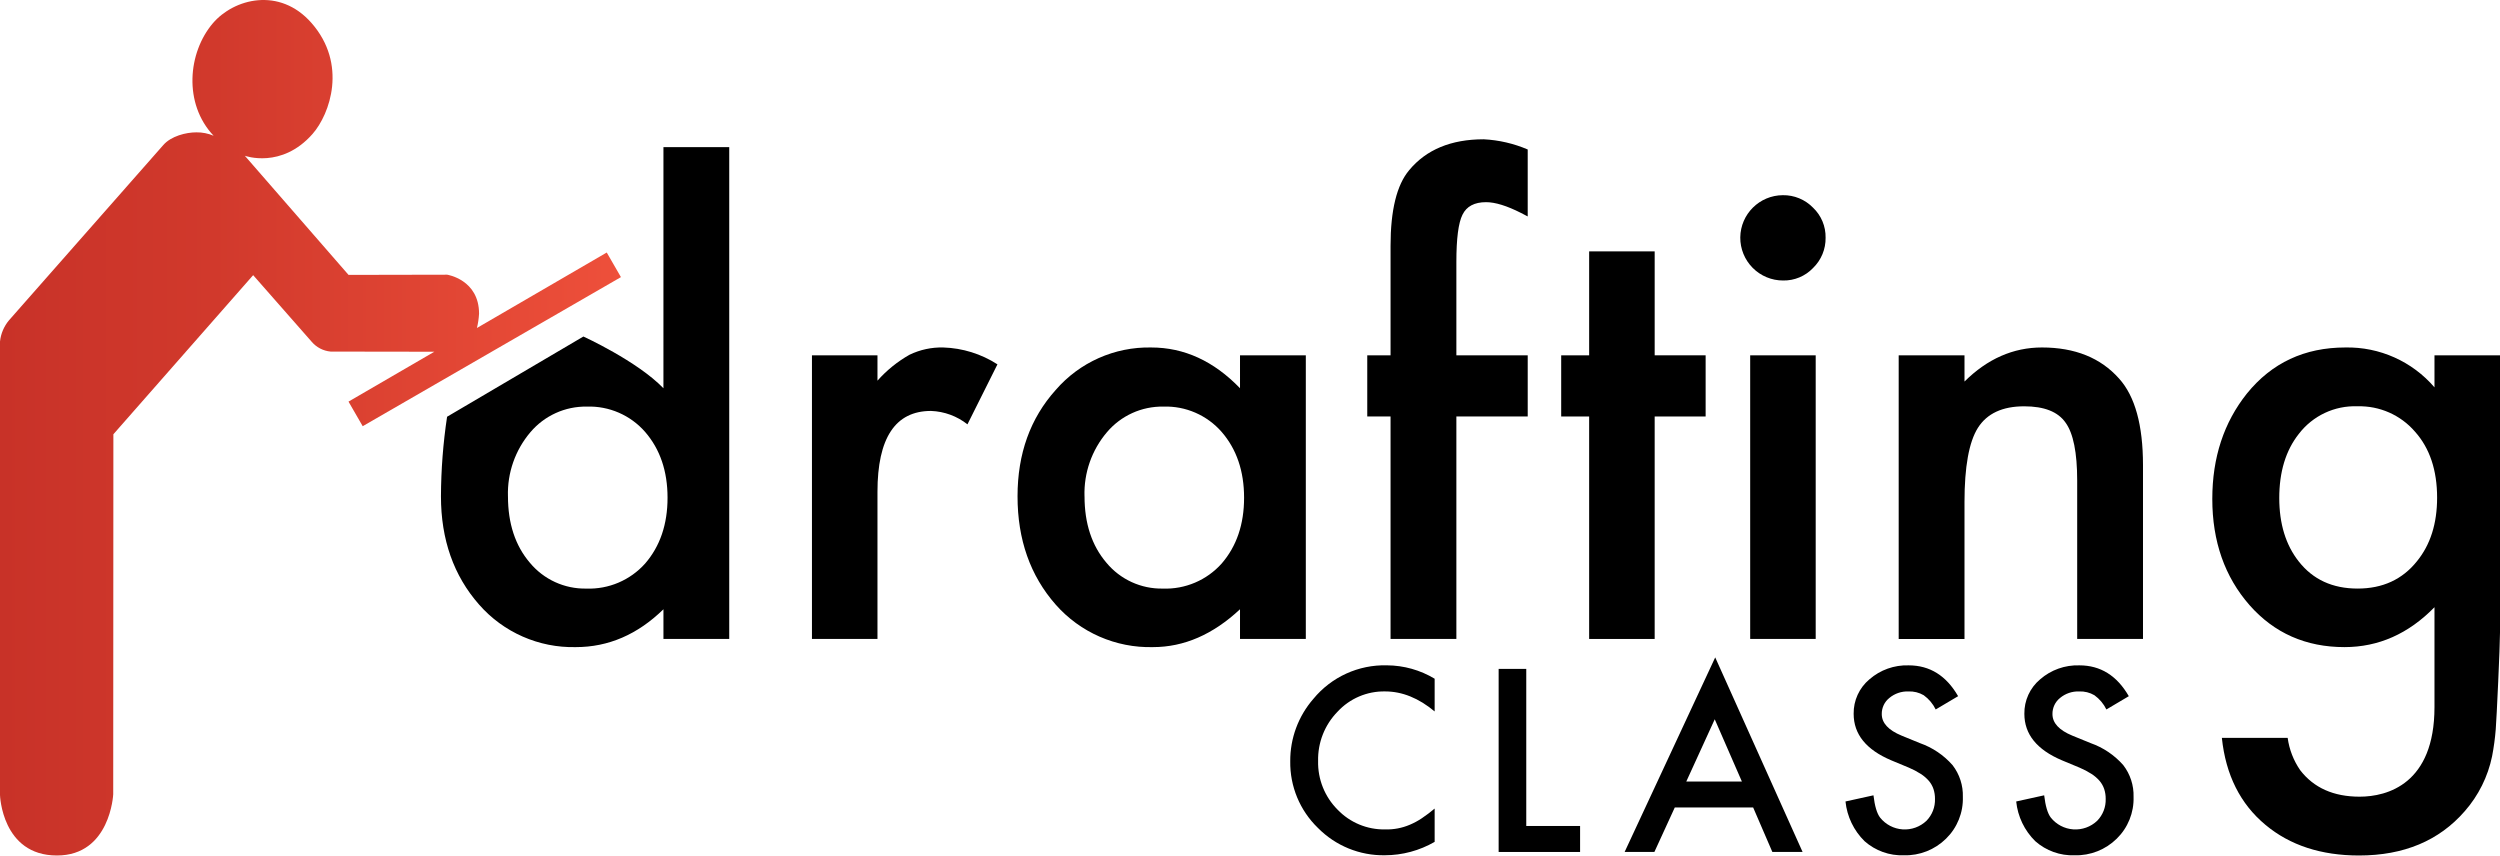
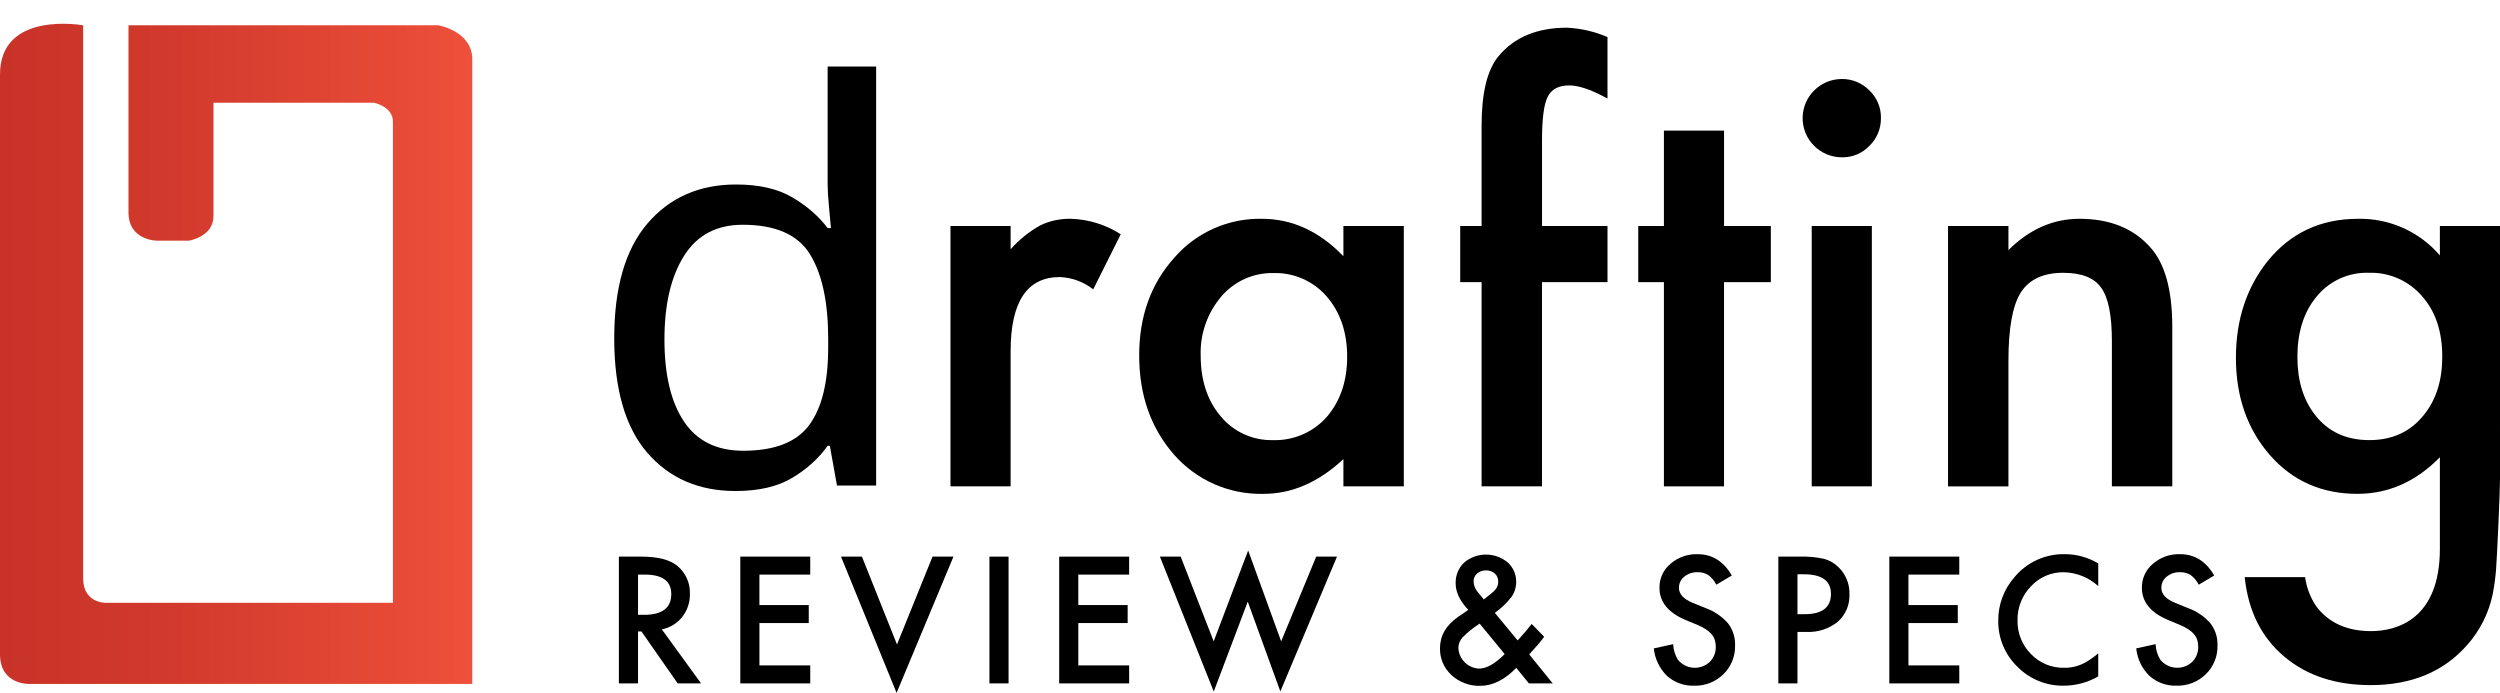
- <svg xmlns="http://www.w3.org/2000/svg" viewBox="0 0 586.89 200.829">
+ <svg xmlns="http://www.w3.org/2000/svg" viewBox="0 0 639.357 177.207">
  <defs>
-     <linearGradient id="linear-gradient" x1="13.208" y1="106.081" x2="158.978" y2="106.081" gradientUnits="userSpaceOnUse">
+     <linearGradient id="linear-gradient" x1="4.667" y1="108.661" x2="125.448" y2="108.661" gradientUnits="userSpaceOnUse">
      <stop offset="0" stop-color="#c83228" />
      <stop offset="0.342" stop-color="#d1392c" />
      <stop offset="0.895" stop-color="#e94c38" />
      <stop offset="1" stop-color="#ee503b" />
    </linearGradient>
  </defs>
  <g id="Layer_3" data-name="Layer 3">
-     <path d="M13.208,85.831V192.3S13.618,206.5,26.572,206.5c12.545,0,13.215-14.363,13.215-14.363l.037-84.525L72.639,70.26,86.394,85.915a6.632,6.632,0,0,0,4.43,2.288c1.01,0,24.343.037,24.343.037L95.022,99.947l3.333,5.774,60.622-35-3.333-5.774L125.17,82.667a18.7,18.7,0,0,0,.5-3.362c0-8.008-7.482-9.152-7.482-9.152L95.03,70.2,70.685,42.234s8.618,3.156,15.9-5.127c4.095-4.661,8.227-16.4-.261-26.056-7.5-8.537-18.227-5.7-23.154.085-5.844,6.864-6.961,18.854.186,26.4a10,10,0,0,0-4.058-.8c-2.42,0-5.9.869-7.743,2.966s-35.308,40.1-36.239,41.161A9.282,9.282,0,0,0,13.208,85.831Z" transform="translate(-13.208 -5.667)" style="fill:url(#linear-gradient)" />
+     <path d="M4.667,37.2V185.509c0,7.891,7.569,7.569,7.569,7.569H125.448V33.335c0-7.246-8.7-8.7-8.7-8.7H37.525V72.465c0,7.246,7.246,7.246,7.246,7.246h8.213s6.28-.966,6.28-6.28V44.446h41.063s4.831.966,4.831,4.831V172.333H32.211s-6.28.483-6.28-6.28V24.639S4.667,20.774,4.667,37.2Z" transform="translate(-4.667 -18.167)" style="fill:url(#linear-gradient)" />
  </g>
  <g id="Layer_2_copy" data-name="Layer 2 copy">
-     <path d="M168.956,40.208H184.4V155.667H168.956v-6.973q-9.092,8.887-20.576,8.887a29.294,29.294,0,0,1-22.7-9.98q-8.956-10.185-8.955-25.43a129.34,129.34,0,0,1,1.438-18.671l32-18.833s12.637,5.763,18.789,12.143Zm-36.5,81.963q0,9.571,5.127,15.586a16.79,16.79,0,0,0,13.262,6.084,17.65,17.65,0,0,0,13.809-5.879q5.263-6.083,5.264-15.449t-5.264-15.449a17.4,17.4,0,0,0-13.672-5.947,17,17,0,0,0-13.262,6.016A22.174,22.174,0,0,0,132.452,122.171Z" transform="translate(-13.208 -5.667)" />
-     <path d="M203.819,89.085H219.2v5.947a29.372,29.372,0,0,1,7.52-6.084,17.25,17.25,0,0,1,7.93-1.709A24.85,24.85,0,0,1,247.364,91.2l-7.041,14.082a14.691,14.691,0,0,0-8.545-3.145q-12.579,0-12.578,19v34.521H203.819Z" transform="translate(-13.208 -5.667)" />
-     <path d="M304.307,89.085h15.449v66.582H304.307v-6.973q-9.5,8.887-20.439,8.887a29.445,29.445,0,0,1-22.832-9.98q-8.956-10.185-8.955-25.43,0-14.971,8.955-24.951a28.867,28.867,0,0,1,22.422-9.98q11.621,0,20.85,9.57Zm-36.5,33.086q0,9.571,5.127,15.586a16.79,16.79,0,0,0,13.262,6.084A17.65,17.65,0,0,0,300,137.962q5.263-6.083,5.264-15.449T300,107.063a17.4,17.4,0,0,0-13.672-5.947,17,17,0,0,0-13.262,6.016A22.174,22.174,0,0,0,267.8,122.171Z" transform="translate(-13.208 -5.667)" />
-     <path d="M355.1,103.44v52.227H339.649V103.44H334.18V89.085h5.469v-25.7q0-12.577,4.375-17.773,6.015-7.245,17.5-7.246a30.1,30.1,0,0,1,10.322,2.393V56.477l-1.572-.82q-4.991-2.528-8.2-2.529-4.1,0-5.537,2.939Q355.1,58.938,355.1,67.141V89.085h16.748V103.44Z" transform="translate(-13.208 -5.667)" />
-     <path d="M401.651,103.44v52.227H386.27V103.44h-6.562V89.085h6.563V64.68h15.381v24.4h11.963V103.44Z" transform="translate(-13.208 -5.667)" />
-     <path d="M421.749,61.4a10.038,10.038,0,0,1,9.98-9.912,9.689,9.689,0,0,1,7.109,2.939,9.465,9.465,0,0,1,2.939,7.041,9.686,9.686,0,0,1-2.939,7.109,9.461,9.461,0,0,1-7.041,2.939A10.036,10.036,0,0,1,421.749,61.4Zm17.705,27.686v66.582H424.073V89.085Z" transform="translate(-13.208 -5.667)" />
-     <path d="M458.936,89.085h15.449v6.152q8.065-8,18.184-8,11.621,0,18.115,7.314,5.6,6.221,5.605,20.3v40.811H500.84V118.479q0-9.844-2.734-13.6-2.666-3.828-9.707-3.828-7.657,0-10.869,5.059-3.145,4.991-3.145,17.432v32.129H458.936Z" transform="translate(-13.208 -5.667)" />
-     <path d="M600.1,154.094c0,3.145-.8,20.375-1,22.767a57.807,57.807,0,0,1-.854,6.323,28.165,28.165,0,0,1-6.426,12.92Q582.791,206.495,567,206.5q-13.33,0-21.943-7.178-8.887-7.383-10.254-20.439h15.449a17.487,17.487,0,0,0,2.939,7.588q4.784,6.22,13.945,6.221c6.53,0,17.581-3.02,17.581-21.02V148.215q-9.161,9.366-21.123,9.365-13.6,0-22.285-9.844-8.751-9.98-8.75-24.951,0-14.561,8.135-24.746,8.75-10.8,23.105-10.8A26.837,26.837,0,0,1,584.717,96.6v-7.52H600.1Zm-14.766-31.582q0-9.706-5.2-15.518a17.178,17.178,0,0,0-13.467-5.947,16.558,16.558,0,0,0-13.809,6.494q-4.581,5.811-4.58,15.039,0,9.092,4.58,14.9,4.989,6.357,13.809,6.357t13.945-6.426Q585.333,131.605,585.333,122.512Z" transform="translate(-13.208 -5.667)" />
-     <path d="M350,165v7.682q-5.622-4.7-11.634-4.7a14.818,14.818,0,0,0-11.161,4.759,16.048,16.048,0,0,0-4.564,11.578,15.661,15.661,0,0,0,4.564,11.412,15.075,15.075,0,0,0,11.188,4.647,13.726,13.726,0,0,0,5.817-1.113,16.8,16.8,0,0,0,2.77-1.5A32.8,32.8,0,0,0,350,195.48V203.3a23.422,23.422,0,0,1-11.689,3.145,21.563,21.563,0,0,1-15.725-6.43,21.309,21.309,0,0,1-6.485-15.641,22.075,22.075,0,0,1,5.427-14.641,21.612,21.612,0,0,1,17.284-7.876A21.939,21.939,0,0,1,350,165Z" transform="translate(-13.208 -5.667)" />
-     <path d="M371.508,162.694v36.877h12.636v6.1H365.023V162.694Z" transform="translate(-13.208 -5.667)" />
-     <path d="M424.772,195.229h-18.4l-4.787,10.438H394.6l21.264-45.672,20.512,45.672h-7.1Zm-2.645-6.095-6.373-14.612-6.68,14.612Z" transform="translate(-13.208 -5.667)" />
-     <path d="M472.887,169.1l-5.261,3.117a9.041,9.041,0,0,0-2.811-3.34,6.558,6.558,0,0,0-3.59-.891,6.636,6.636,0,0,0-4.481,1.53,4.746,4.746,0,0,0-1.781,3.785q0,3.146,4.676,5.066l4.286,1.753a18.3,18.3,0,0,1,7.654,5.163A11.64,11.64,0,0,1,474,192.753a13.129,13.129,0,0,1-3.952,9.8,13.567,13.567,0,0,1-9.881,3.9,13.215,13.215,0,0,1-9.24-3.312,15.25,15.25,0,0,1-4.48-9.323l6.568-1.447q.445,3.785,1.559,5.232a7.406,7.406,0,0,0,10.883.751,7.026,7.026,0,0,0,2-5.148,7.208,7.208,0,0,0-.349-2.3,5.844,5.844,0,0,0-1.085-1.921,8.71,8.71,0,0,0-1.906-1.642,18.457,18.457,0,0,0-2.783-1.462l-4.147-1.725q-8.823-3.729-8.823-10.91a10.352,10.352,0,0,1,3.7-8.1,13.373,13.373,0,0,1,9.212-3.284Q468.714,161.859,472.887,169.1Z" transform="translate(-13.208 -5.667)" />
-     <path d="M512.959,169.1l-5.261,3.117a9.041,9.041,0,0,0-2.811-3.34,6.558,6.558,0,0,0-3.59-.891,6.636,6.636,0,0,0-4.481,1.53,4.746,4.746,0,0,0-1.781,3.785q0,3.146,4.676,5.066L504,180.117a18.3,18.3,0,0,1,7.654,5.163,11.64,11.64,0,0,1,2.421,7.473,13.129,13.129,0,0,1-3.952,9.8,13.567,13.567,0,0,1-9.881,3.9,13.215,13.215,0,0,1-9.24-3.312,15.25,15.25,0,0,1-4.48-9.323l6.568-1.447q.445,3.785,1.559,5.232a7.406,7.406,0,0,0,10.883.751,7.026,7.026,0,0,0,2-5.148,7.208,7.208,0,0,0-.349-2.3,5.844,5.844,0,0,0-1.085-1.921,8.71,8.71,0,0,0-1.906-1.642,18.457,18.457,0,0,0-2.783-1.462l-4.147-1.725q-8.823-3.729-8.823-10.91a10.352,10.352,0,0,1,3.7-8.1,13.373,13.373,0,0,1,9.212-3.284Q508.785,161.859,512.959,169.1Z" transform="translate(-13.208 -5.667)" />
+     <path d="M247.744,75.969h15.381v5.947a29.372,29.372,0,0,1,7.52-6.084,17.25,17.25,0,0,1,7.93-1.709,24.85,24.85,0,0,1,12.715,3.965L284.248,92.17a14.691,14.691,0,0,0-8.545-3.145q-12.579,0-12.578,19v34.521H247.744Z" transform="translate(-4.667 -18.167)" />
+     <path d="M348.232,75.969h15.449v66.582H348.232v-6.973q-9.5,8.887-20.439,8.887a29.445,29.445,0,0,1-22.832-9.98Q296,124.3,296.006,109.055q0-14.971,8.955-24.951a28.867,28.867,0,0,1,22.422-9.98q11.621,0,20.85,9.57Zm-36.5,33.086q0,9.571,5.127,15.586a16.79,16.79,0,0,0,13.262,6.084,17.65,17.65,0,0,0,13.809-5.879q5.263-6.083,5.264-15.449t-5.264-15.449A17.4,17.4,0,0,0,330.254,88a17,17,0,0,0-13.262,6.016A22.174,22.174,0,0,0,311.729,109.055Z" transform="translate(-4.667 -18.167)" />
+     <path d="M399.023,90.324v52.227H383.574V90.324h-5.469V75.969h5.469v-25.7q0-12.577,4.375-17.773,6.015-7.245,17.5-7.246a30.1,30.1,0,0,1,10.322,2.393V43.362l-1.572-.82q-4.991-2.528-8.2-2.529-4.1,0-5.537,2.939-1.436,2.871-1.436,11.074V75.969h16.748V90.324Z" transform="translate(-4.667 -18.167)" />
+     <path d="M445.576,90.324v52.227H430.2V90.324h-6.562V75.969H430.2v-24.4h15.381v24.4h11.963V90.324Z" transform="translate(-4.667 -18.167)" />
+     <path d="M465.674,48.283a10.038,10.038,0,0,1,9.98-9.912,9.689,9.689,0,0,1,7.109,2.939,9.465,9.465,0,0,1,2.939,7.041,9.686,9.686,0,0,1-2.939,7.109,9.461,9.461,0,0,1-7.041,2.939,10.036,10.036,0,0,1-10.049-10.117Zm17.705,27.686v66.582H468V75.969Z" transform="translate(-4.667 -18.167)" />
+     <path d="M502.861,75.969h15.449v6.152q8.065-8,18.184-8,11.621,0,18.115,7.314,5.6,6.221,5.605,20.3v40.811H544.766V105.364q0-9.844-2.734-13.6-2.666-3.828-9.707-3.828-7.657,0-10.869,5.059-3.145,4.991-3.145,17.432v32.129H502.861Z" transform="translate(-4.667 -18.167)" />
+     <path d="M644.023,140.979c0,3.145-.8,20.375-1,22.767a57.807,57.807,0,0,1-.854,6.323,28.165,28.165,0,0,1-6.426,12.92q-9.023,10.39-24.814,10.391-13.33,0-21.943-7.178-8.887-7.383-10.254-20.439h15.449a17.487,17.487,0,0,0,2.939,7.588q4.784,6.22,13.945,6.221c6.53,0,17.581-3.02,17.581-21.02V135.1q-9.161,9.366-21.123,9.365-13.6,0-22.285-9.844-8.751-9.98-8.75-24.951,0-14.561,8.135-24.746,8.75-10.8,23.105-10.8a26.837,26.837,0,0,1,20.918,9.365v-7.52h15.381ZM629.258,109.4q0-9.706-5.2-15.518A17.178,17.178,0,0,0,610.6,87.932a16.558,16.558,0,0,0-13.809,6.494q-4.581,5.811-4.58,15.039,0,9.092,4.58,14.9,4.989,6.357,13.809,6.357t13.945-6.426Q629.258,118.489,629.258,109.4Z" transform="translate(-4.667 -18.167)" />
+     <path d="M173.925,179.122l10.036,13.815h-5.984l-9.259-13.27h-.882v13.27h-4.892V160.52h5.732q6.425,0,9.28,2.414a8.873,8.873,0,0,1,3.149,7.1,9.211,9.211,0,0,1-1.974,5.92A8.8,8.8,0,0,1,173.925,179.122Zm-6.089-3.716h1.554q6.949,0,6.95-5.312,0-4.976-6.761-4.977h-1.743Z" transform="translate(-4.667 -18.167)" />
+     <path d="M211.881,165.117h-13v7.79H211.5v4.6H198.885V188.34h13v4.6H193.993V160.52h17.889Z" transform="translate(-4.667 -18.167)" />
+     <path d="M225.1,160.52l8.965,22.466,9.091-22.466h5.354l-14.55,34.854L219.75,160.52Z" transform="translate(-4.667 -18.167)" />
+     <path d="M262.6,160.52v32.418h-4.892V160.52Z" transform="translate(-4.667 -18.167)" />
+     <path d="M293.436,165.117h-13v7.79h12.619v4.6H280.439V188.34h13v4.6H275.547V160.52h17.889Z" transform="translate(-4.667 -18.167)" />
+     <path d="M306.616,160.52l8.44,21.668,8.818-23.242,8.44,23.242,8.965-21.668h5.313L332.106,195l-8.335-22.97-8.692,22.99L301.3,160.52Z" transform="translate(-4.667 -18.167)" />
+     <path d="M386.959,174.9l5.837,7.055.188-.211q.946-1.028,1.785-2.016t1.617-1.994l3.191,3.275q-.589.839-1.544,1.953t-2.278,2.561l6.006,7.412h-6.09l-3.232-3.969q-4.452,4.6-9.26,4.6a10.426,10.426,0,0,1-7.307-2.751,9.031,9.031,0,0,1-2.939-6.844q0-4.852,4.661-8.062l2.12-1.449a.981.981,0,0,0,.147-.105c.07-.056.168-.133.294-.23q-3.212-3.422-3.213-6.74a7.062,7.062,0,0,1,2.143-5.332,8.679,8.679,0,0,1,11.148-.063,6.531,6.531,0,0,1,2.184,5.039,6.441,6.441,0,0,1-1.2,3.8A20.39,20.39,0,0,1,386.959,174.9Zm-3.885,2.75-.272.189a23.545,23.545,0,0,0-4.095,3.338,4.065,4.065,0,0,0-1.07,2.666,5.536,5.536,0,0,0,5.313,5.313q2.833,0,6.529-3.717Zm1.051-6.193.4-.295q1.028-.776,1.7-1.354a6.462,6.462,0,0,0,.965-.977,2.934,2.934,0,0,0,.631-1.91,2.7,2.7,0,0,0-.861-2.079,3.262,3.262,0,0,0-2.31-.8,3.194,3.194,0,0,0-2.226.818,2.515,2.515,0,0,0-.9,2,4.425,4.425,0,0,0,1.133,2.813l1.219,1.47A2.245,2.245,0,0,0,384.125,171.459Z" transform="translate(-4.667 -18.167)" />
+     <path d="M447.564,165.349,443.6,167.7a6.818,6.818,0,0,0-2.121-2.52,4.945,4.945,0,0,0-2.709-.672,5,5,0,0,0-3.38,1.155,3.58,3.58,0,0,0-1.344,2.855q0,2.372,3.527,3.82l3.233,1.323a13.8,13.8,0,0,1,5.773,3.895A8.775,8.775,0,0,1,448.4,183.2a9.9,9.9,0,0,1-2.981,7.391,10.233,10.233,0,0,1-7.453,2.939,9.971,9.971,0,0,1-6.971-2.5,11.5,11.5,0,0,1-3.381-7.034l4.955-1.092a8.428,8.428,0,0,0,1.176,3.947,5.587,5.587,0,0,0,8.209.567,5.305,5.305,0,0,0,1.512-3.885,5.459,5.459,0,0,0-.262-1.732,4.406,4.406,0,0,0-.819-1.448,6.56,6.56,0,0,0-1.438-1.239,13.811,13.811,0,0,0-2.1-1.1l-3.128-1.3q-6.656-2.812-6.655-8.23a7.808,7.808,0,0,1,2.792-6.109,10.091,10.091,0,0,1,6.95-2.478Q444.414,159.89,447.564,165.349Z" transform="translate(-4.667 -18.167)" />
+     <path d="M464.356,179.774v13.164h-4.892V160.52h5.543a25.053,25.053,0,0,1,6.151.566,8.252,8.252,0,0,1,3.7,2.143,9.226,9.226,0,0,1,2.792,6.887,8.889,8.889,0,0,1-2.98,7.055,11.8,11.8,0,0,1-8.042,2.6Zm0-4.535h1.827q6.738,0,6.739-5.187,0-5.019-6.95-5.019h-1.616Z" transform="translate(-4.667 -18.167)" />
+     <path d="M505.735,165.117h-13v7.79h12.618v4.6H492.738V188.34h13v4.6H487.847V160.52h17.889Z" transform="translate(-4.667 -18.167)" />
+     <path d="M541.276,162.262v5.795a13.566,13.566,0,0,0-8.776-3.548,11.175,11.175,0,0,0-8.42,3.591,12.107,12.107,0,0,0-3.443,8.734,11.815,11.815,0,0,0,3.443,8.607,11.374,11.374,0,0,0,8.441,3.507,10.362,10.362,0,0,0,4.388-.84A12.7,12.7,0,0,0,539,186.975a24.657,24.657,0,0,0,2.278-1.722v5.9a17.669,17.669,0,0,1-8.818,2.373,16.273,16.273,0,0,1-11.862-4.85,16.082,16.082,0,0,1-4.893-11.8,16.647,16.647,0,0,1,4.094-11.043,16.3,16.3,0,0,1,13.039-5.942A16.558,16.558,0,0,1,541.276,162.262Z" transform="translate(-4.667 -18.167)" />
+     <path d="M570.939,165.349l-3.968,2.352a6.818,6.818,0,0,0-2.121-2.52,4.945,4.945,0,0,0-2.709-.672,5,5,0,0,0-3.38,1.155,3.58,3.58,0,0,0-1.344,2.855q0,2.372,3.527,3.82l3.233,1.323a13.8,13.8,0,0,1,5.773,3.895,8.775,8.775,0,0,1,1.827,5.638,9.9,9.9,0,0,1-2.981,7.391,10.233,10.233,0,0,1-7.453,2.939,9.971,9.971,0,0,1-6.971-2.5,11.5,11.5,0,0,1-3.381-7.034l4.955-1.092a8.428,8.428,0,0,0,1.176,3.947,5.587,5.587,0,0,0,8.209.567,5.305,5.305,0,0,0,1.512-3.885,5.459,5.459,0,0,0-.262-1.732,4.406,4.406,0,0,0-.819-1.448,6.56,6.56,0,0,0-1.438-1.239,13.811,13.811,0,0,0-2.1-1.1l-3.128-1.3q-6.656-2.812-6.655-8.23a7.808,7.808,0,0,1,2.792-6.109,10.091,10.091,0,0,1,6.95-2.478Q567.788,159.89,570.939,165.349Z" transform="translate(-4.667 -18.167)" />
+     <text transform="translate(149.333 124.167)" style="font-size:141px;font-family:Futura-Medium, Futura;letter-spacing:0.12em">d</text>
  </g>
</svg>
